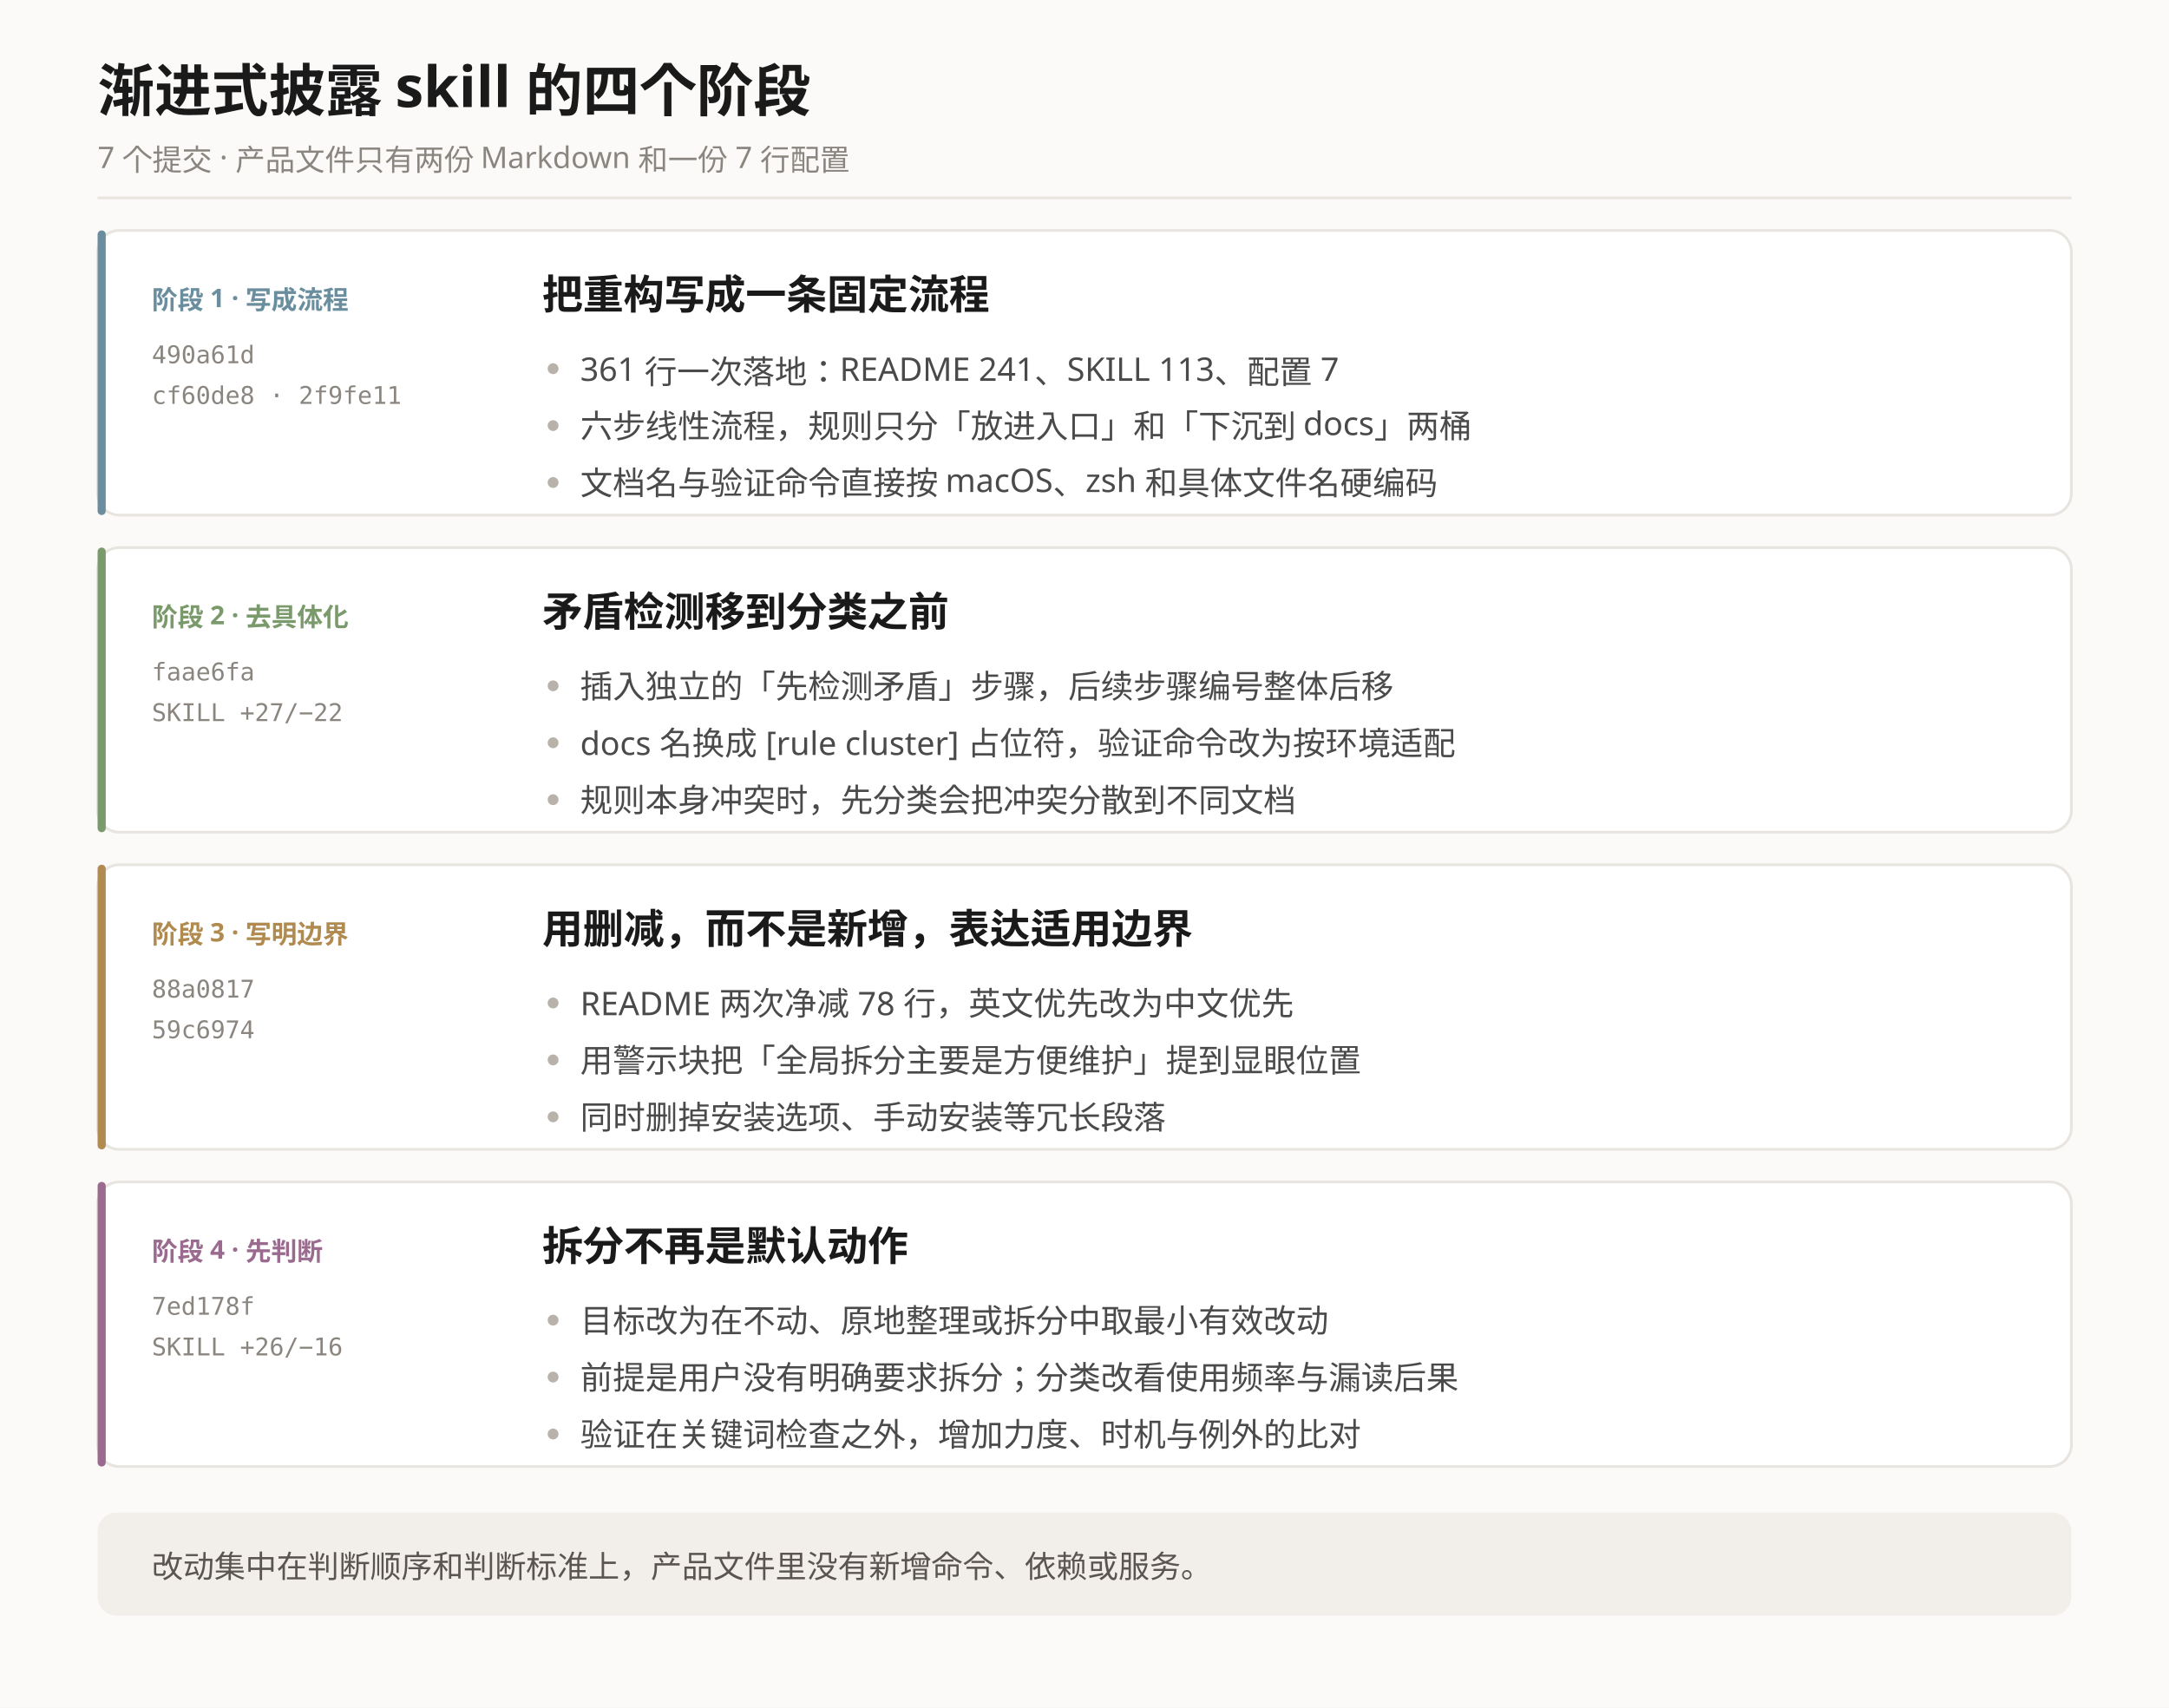
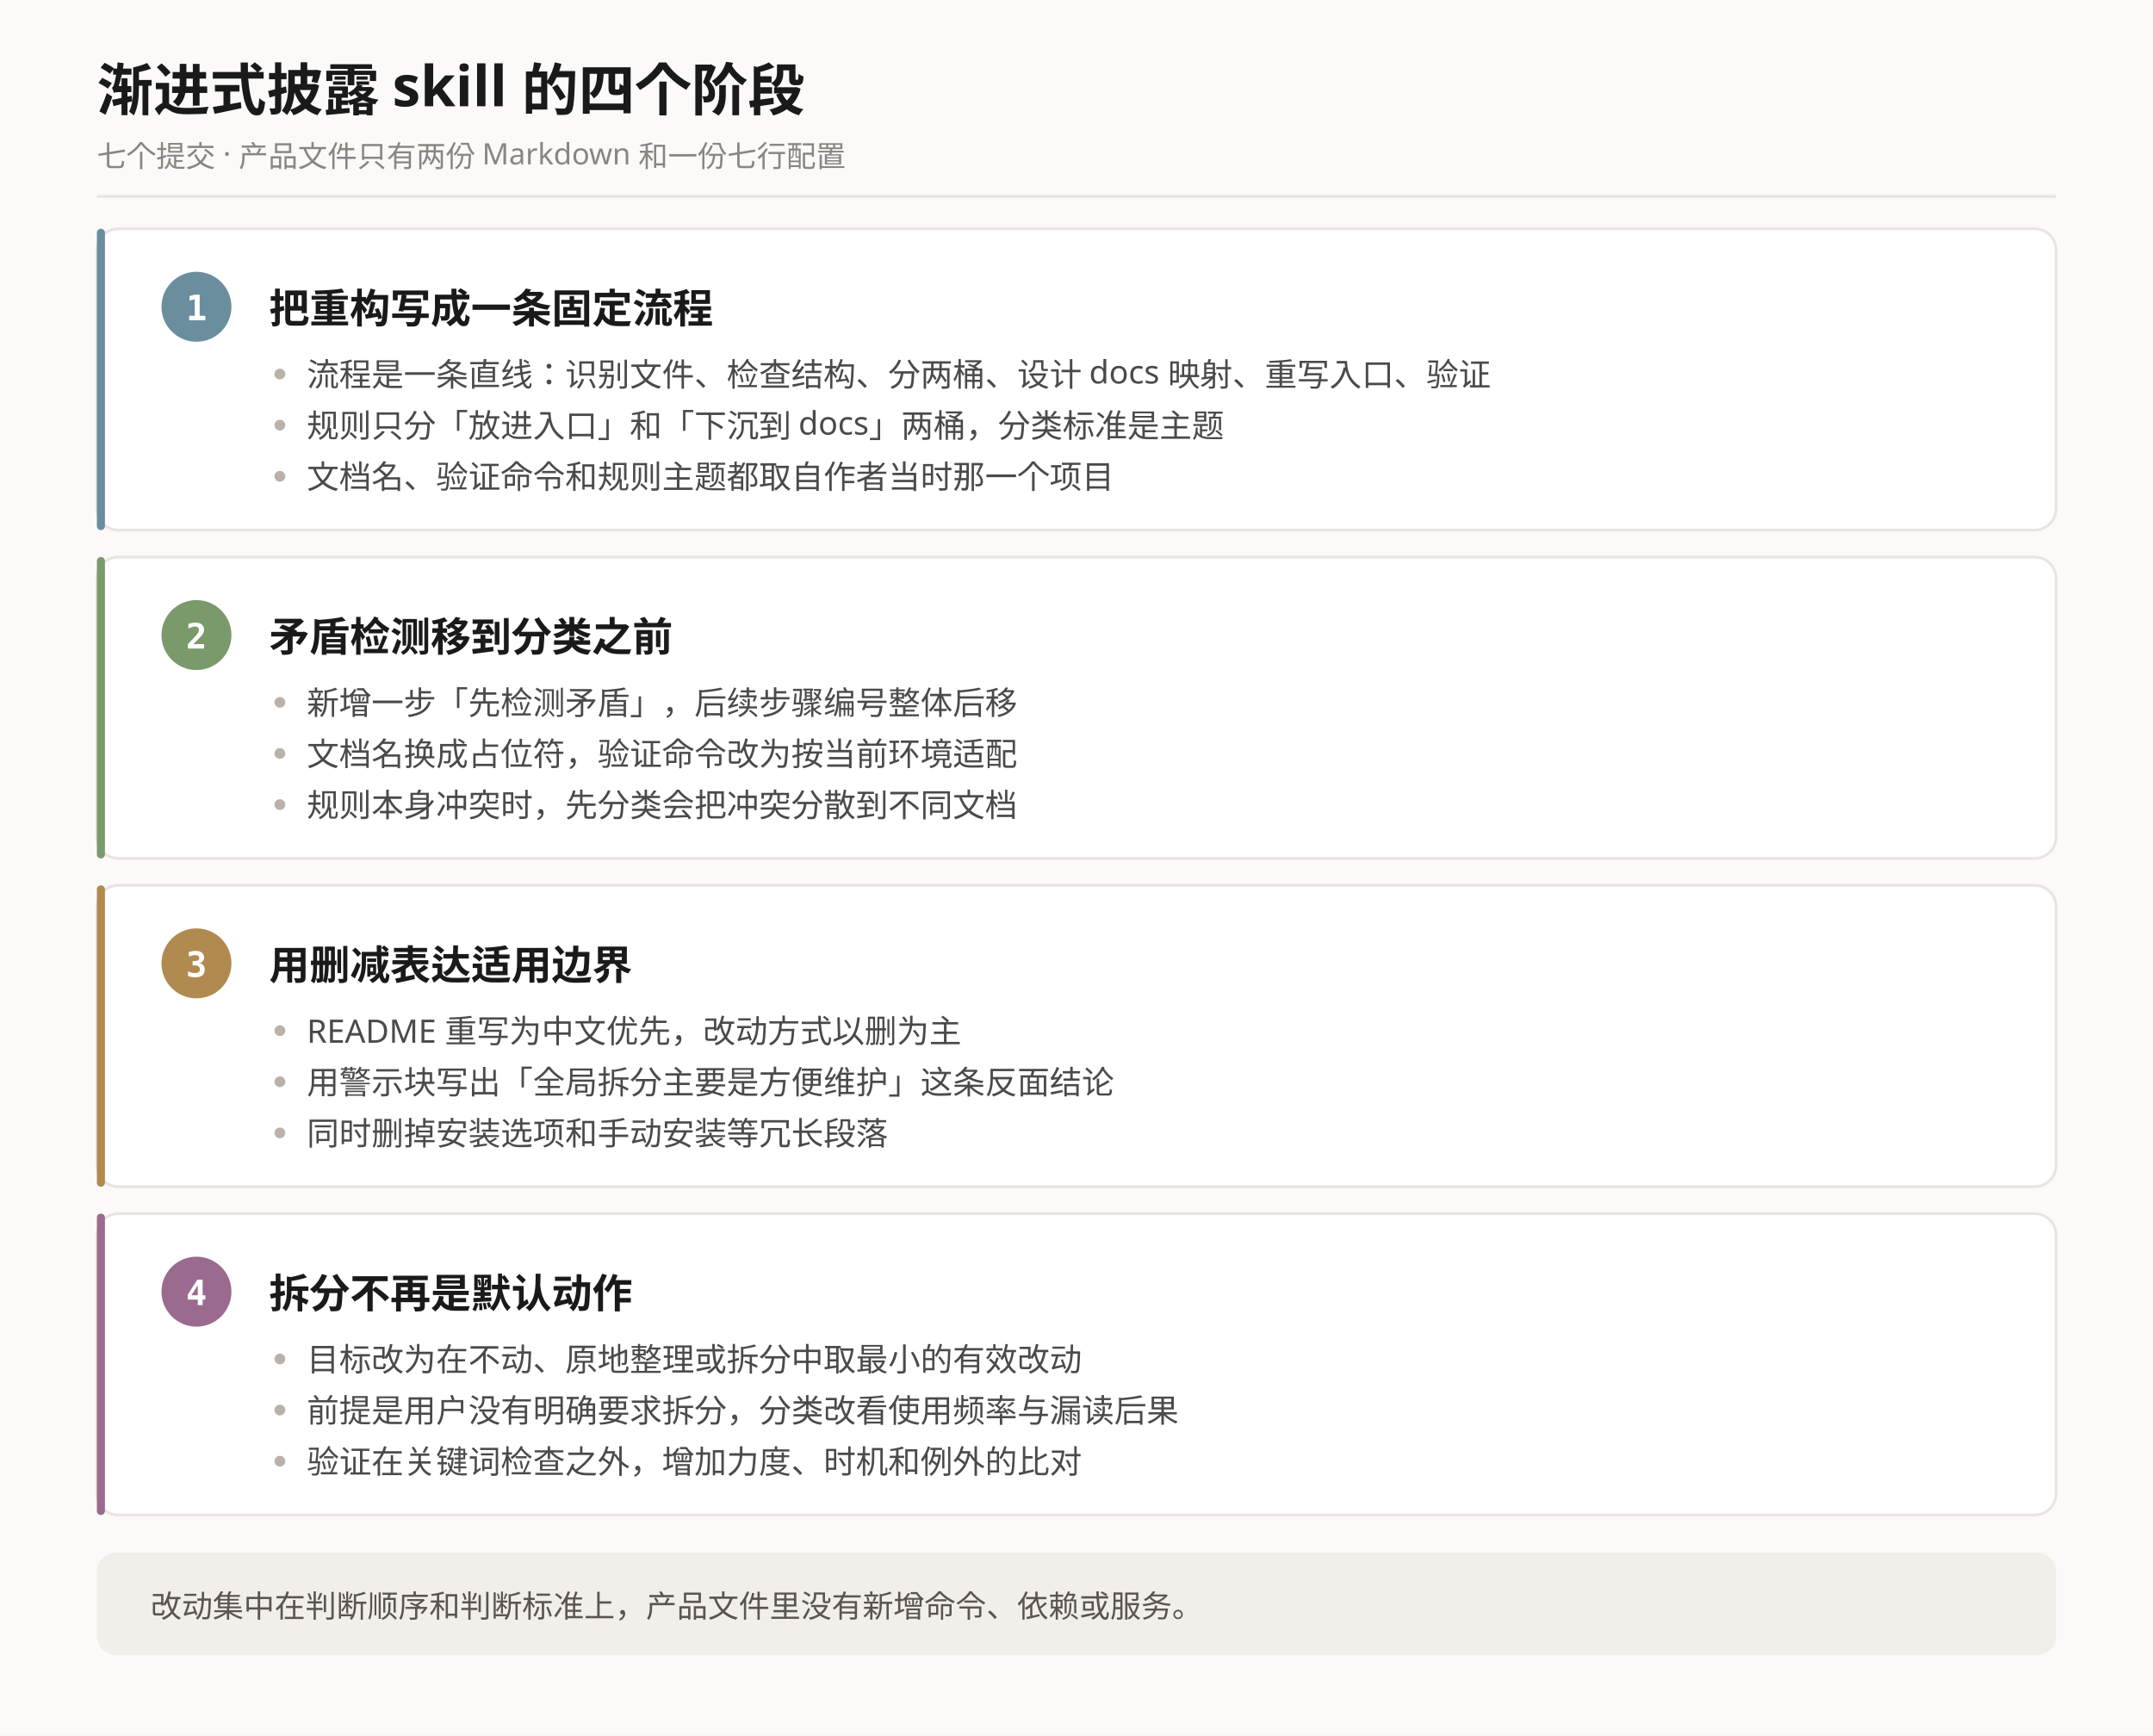
- <svg xmlns="http://www.w3.org/2000/svg" width="1600" height="1260" viewBox="0 0 1600 1260">
+ <svg xmlns="http://www.w3.org/2000/svg" width="1600" height="1290" viewBox="0 0 1600 1290">
  <defs>
    <style>
      .sans { font-family: "PingFang SC", "Hiragino Sans GB", "Heiti SC", "Microsoft YaHei", sans-serif; }
-       .mono { font-family: "SF Mono", "Menlo", "Consolas", monospace; }
+       .num { font-family: "SF Mono", "Menlo", "Consolas", monospace; }
    </style>
  </defs>
-   <rect width="1600" height="1260" fill="#fbfaf9" />
+   <rect width="1600" height="1290" fill="#fbfaf9" />
  <text class="sans" x="72" y="82" font-size="42" font-weight="700" fill="#1a1a1a">渐进式披露 skill 的四个阶段</text>
-   <text class="sans" x="72" y="124" font-size="22" fill="#8a857f">7 个提交 · 产品文件只有两份 Markdown 和一份 7 行配置</text>
+   <text class="sans" x="72" y="124" font-size="22" fill="#8a857f">七个提交 · 产品文件只有两份 Markdown 和一份七行配置</text>
  <line x1="72" y1="146" x2="1528" y2="146" stroke="#e8e4df" stroke-width="2" />
-   <rect x="72" y="170" width="1456" height="210" rx="16" fill="#ffffff" stroke="#e8e4df" stroke-width="2" />
-   <rect x="72" y="170" width="6" height="210" rx="3" fill="#6b8e9f" />
-   <text class="sans" x="112" y="228" font-size="19" font-weight="700" fill="#6b8e9f">阶段 1 · 写成流程</text>
-   <text class="mono" x="112" y="268" font-size="18" fill="#8a857f">490a61d</text>
-   <text class="mono" x="112" y="298" font-size="18" fill="#8a857f">cf60de8 · 2f9fe11</text>
-   <text class="sans" x="400" y="228" font-size="30" font-weight="700" fill="#1a1a1a">把重构写成一条固定流程</text>
-   <circle cx="408" cy="272" r="4" fill="#b8b2ab" />
-   <text class="sans" x="428" y="281" font-size="24" fill="#4a4a4a">361 行一次落地：README 241、SKILL 113、配置 7</text>
-   <circle cx="408" cy="314" r="4" fill="#b8b2ab" />
-   <text class="sans" x="428" y="323" font-size="24" fill="#4a4a4a">六步线性流程，规则只分「放进入口」和「下沉到 docs」两桶</text>
-   <circle cx="408" cy="356" r="4" fill="#b8b2ab" />
-   <text class="sans" x="428" y="365" font-size="24" fill="#4a4a4a">文档名与验证命令直接按 macOS、zsh 和具体文件名硬编码</text>
-   <rect x="72" y="404" width="1456" height="210" rx="16" fill="#ffffff" stroke="#e8e4df" stroke-width="2" />
-   <rect x="72" y="404" width="6" height="210" rx="3" fill="#7a9a6b" />
-   <text class="sans" x="112" y="462" font-size="19" font-weight="700" fill="#7a9a6b">阶段 2 · 去具体化</text>
-   <text class="mono" x="112" y="502" font-size="18" fill="#8a857f">faae6fa</text>
-   <text class="mono" x="112" y="532" font-size="18" fill="#8a857f">SKILL +27/−22</text>
-   <text class="sans" x="400" y="462" font-size="30" font-weight="700" fill="#1a1a1a">矛盾检测移到分类之前</text>
-   <circle cx="408" cy="506" r="4" fill="#b8b2ab" />
-   <text class="sans" x="428" y="515" font-size="24" fill="#4a4a4a">插入独立的「先检测矛盾」步骤，后续步骤编号整体后移</text>
-   <circle cx="408" cy="548" r="4" fill="#b8b2ab" />
-   <text class="sans" x="428" y="557" font-size="24" fill="#4a4a4a">docs 名换成 [rule cluster] 占位符，验证命令改为按环境适配</text>
-   <circle cx="408" cy="590" r="4" fill="#b8b2ab" />
-   <text class="sans" x="428" y="599" font-size="24" fill="#4a4a4a">规则本身冲突时，先分类会把冲突分散到不同文档</text>
-   <rect x="72" y="638" width="1456" height="210" rx="16" fill="#ffffff" stroke="#e8e4df" stroke-width="2" />
-   <rect x="72" y="638" width="6" height="210" rx="3" fill="#b08a4f" />
-   <text class="sans" x="112" y="696" font-size="19" font-weight="700" fill="#b08a4f">阶段 3 · 写明边界</text>
-   <text class="mono" x="112" y="736" font-size="18" fill="#8a857f">88a0817</text>
-   <text class="mono" x="112" y="766" font-size="18" fill="#8a857f">59c6974</text>
-   <text class="sans" x="400" y="696" font-size="30" font-weight="700" fill="#1a1a1a">用删减，而不是新增，表达适用边界</text>
-   <circle cx="408" cy="740" r="4" fill="#b8b2ab" />
-   <text class="sans" x="428" y="749" font-size="24" fill="#4a4a4a">README 两次净减 78 行，英文优先改为中文优先</text>
-   <circle cx="408" cy="782" r="4" fill="#b8b2ab" />
-   <text class="sans" x="428" y="791" font-size="24" fill="#4a4a4a">用警示块把「全局拆分主要是方便维护」提到显眼位置</text>
-   <circle cx="408" cy="824" r="4" fill="#b8b2ab" />
-   <text class="sans" x="428" y="833" font-size="24" fill="#4a4a4a">同时删掉安装选项、手动安装等冗长段落</text>
-   <rect x="72" y="872" width="1456" height="210" rx="16" fill="#ffffff" stroke="#e8e4df" stroke-width="2" />
-   <rect x="72" y="872" width="6" height="210" rx="3" fill="#9a6b8e" />
-   <text class="sans" x="112" y="930" font-size="19" font-weight="700" fill="#9a6b8e">阶段 4 · 先判断</text>
-   <text class="mono" x="112" y="970" font-size="18" fill="#8a857f">7ed178f</text>
-   <text class="mono" x="112" y="1000" font-size="18" fill="#8a857f">SKILL +26/−16</text>
-   <text class="sans" x="400" y="930" font-size="30" font-weight="700" fill="#1a1a1a">拆分不再是默认动作</text>
-   <circle cx="408" cy="974" r="4" fill="#b8b2ab" />
-   <text class="sans" x="428" y="983" font-size="24" fill="#4a4a4a">目标改为在不动、原地整理或拆分中取最小有效改动</text>
-   <circle cx="408" cy="1016" r="4" fill="#b8b2ab" />
-   <text class="sans" x="428" y="1025" font-size="24" fill="#4a4a4a">前提是用户没有明确要求拆分；分类改看使用频率与漏读后果</text>
-   <circle cx="408" cy="1058" r="4" fill="#b8b2ab" />
-   <text class="sans" x="428" y="1067" font-size="24" fill="#4a4a4a">验证在关键词检查之外，增加力度、时机与例外的比对</text>
-   <rect x="72" y="1116" width="1456" height="76" rx="14" fill="#f2efeb" />
-   <text class="sans" x="112" y="1164" font-size="23" fill="#5a5550">改动集中在判断顺序和判断标准上，产品文件里没有新增命令、依赖或服务。</text>
+   <rect x="72" y="170" width="1456" height="224" rx="16" fill="#ffffff" stroke="#e8e4df" stroke-width="2" />
+   <rect x="72" y="170" width="6" height="224" rx="3" fill="#6b8e9f" />
+   <circle cx="146" cy="228" r="26" fill="#6b8e9f" />
+   <text class="num" x="146" y="238" font-size="26" font-weight="700" fill="#ffffff" text-anchor="middle">1</text>
+   <text class="sans" x="200" y="240" font-size="30" font-weight="700" fill="#1a1a1a">把重构写成一条固定流程</text>
+   <circle cx="208" cy="278" r="4" fill="#b8b2ab" />
+   <text class="sans" x="228" y="287" font-size="24" fill="#4a4a4a">流程是一条直线：识别文件、检查结构、分两桶、设计 docs 映射、重写入口、验证</text>
+   <circle cx="208" cy="316" r="4" fill="#b8b2ab" />
+   <text class="sans" x="228" y="325" font-size="24" fill="#4a4a4a">规则只分「放进入口」和「下沉到 docs」两桶，分类标准是主题</text>
+   <circle cx="208" cy="354" r="4" fill="#b8b2ab" />
+   <text class="sans" x="228" y="363" font-size="24" fill="#4a4a4a">文档名、验证命令和规则主题都取自作者当时那一个项目</text>
+   <rect x="72" y="414" width="1456" height="224" rx="16" fill="#ffffff" stroke="#e8e4df" stroke-width="2" />
+   <rect x="72" y="414" width="6" height="224" rx="3" fill="#7a9a6b" />
+   <circle cx="146" cy="472" r="26" fill="#7a9a6b" />
+   <text class="num" x="146" y="482" font-size="26" font-weight="700" fill="#ffffff" text-anchor="middle">2</text>
+   <text class="sans" x="200" y="484" font-size="30" font-weight="700" fill="#1a1a1a">矛盾检测移到分类之前</text>
+   <circle cx="208" cy="522" r="4" fill="#b8b2ab" />
+   <text class="sans" x="228" y="531" font-size="24" fill="#4a4a4a">新增一步「先检测矛盾」，后续步骤编号整体后移</text>
+   <circle cx="208" cy="560" r="4" fill="#b8b2ab" />
+   <text class="sans" x="228" y="569" font-size="24" fill="#4a4a4a">文档名换成占位符，验证命令改为按当前环境适配</text>
+   <circle cx="208" cy="598" r="4" fill="#b8b2ab" />
+   <text class="sans" x="228" y="607" font-size="24" fill="#4a4a4a">规则本身冲突时，先分类会把冲突分散到不同文档</text>
+   <rect x="72" y="658" width="1456" height="224" rx="16" fill="#ffffff" stroke="#e8e4df" stroke-width="2" />
+   <rect x="72" y="658" width="6" height="224" rx="3" fill="#b08a4f" />
+   <circle cx="146" cy="716" r="26" fill="#b08a4f" />
+   <text class="num" x="146" y="726" font-size="26" font-weight="700" fill="#ffffff" text-anchor="middle">3</text>
+   <text class="sans" x="200" y="728" font-size="30" font-weight="700" fill="#1a1a1a">用删减表达适用边界</text>
+   <circle cx="208" cy="766" r="4" fill="#b8b2ab" />
+   <text class="sans" x="228" y="775" font-size="24" fill="#4a4a4a">README 重写为中文优先，改动方式以删为主</text>
+   <circle cx="208" cy="804" r="4" fill="#b8b2ab" />
+   <text class="sans" x="228" y="813" font-size="24" fill="#4a4a4a">用警示块写出「全局拆分主要是方便维护」这条反面结论</text>
+   <circle cx="208" cy="842" r="4" fill="#b8b2ab" />
+   <text class="sans" x="228" y="851" font-size="24" fill="#4a4a4a">同时删掉安装选项和手动安装等冗长段落</text>
+   <rect x="72" y="902" width="1456" height="224" rx="16" fill="#ffffff" stroke="#e8e4df" stroke-width="2" />
+   <rect x="72" y="902" width="6" height="224" rx="3" fill="#9a6b8e" />
+   <circle cx="146" cy="960" r="26" fill="#9a6b8e" />
+   <text class="num" x="146" y="970" font-size="26" font-weight="700" fill="#ffffff" text-anchor="middle">4</text>
+   <text class="sans" x="200" y="972" font-size="30" font-weight="700" fill="#1a1a1a">拆分不再是默认动作</text>
+   <circle cx="208" cy="1010" r="4" fill="#b8b2ab" />
+   <text class="sans" x="228" y="1019" font-size="24" fill="#4a4a4a">目标改为在不动、原地整理或拆分中取最小的有效改动</text>
+   <circle cx="208" cy="1048" r="4" fill="#b8b2ab" />
+   <text class="sans" x="228" y="1057" font-size="24" fill="#4a4a4a">前提是用户没有明确要求拆分，分类改看使用频率与漏读后果</text>
+   <circle cx="208" cy="1086" r="4" fill="#b8b2ab" />
+   <text class="sans" x="228" y="1095" font-size="24" fill="#4a4a4a">验证在关键词检查之外，增加力度、时机和例外的比对</text>
+   <rect x="72" y="1154" width="1456" height="76" rx="14" fill="#f2efeb" />
+   <text class="sans" x="112" y="1202" font-size="23" fill="#5a5550">改动集中在判断顺序和判断标准上，产品文件里没有新增命令、依赖或服务。</text>
</svg>
